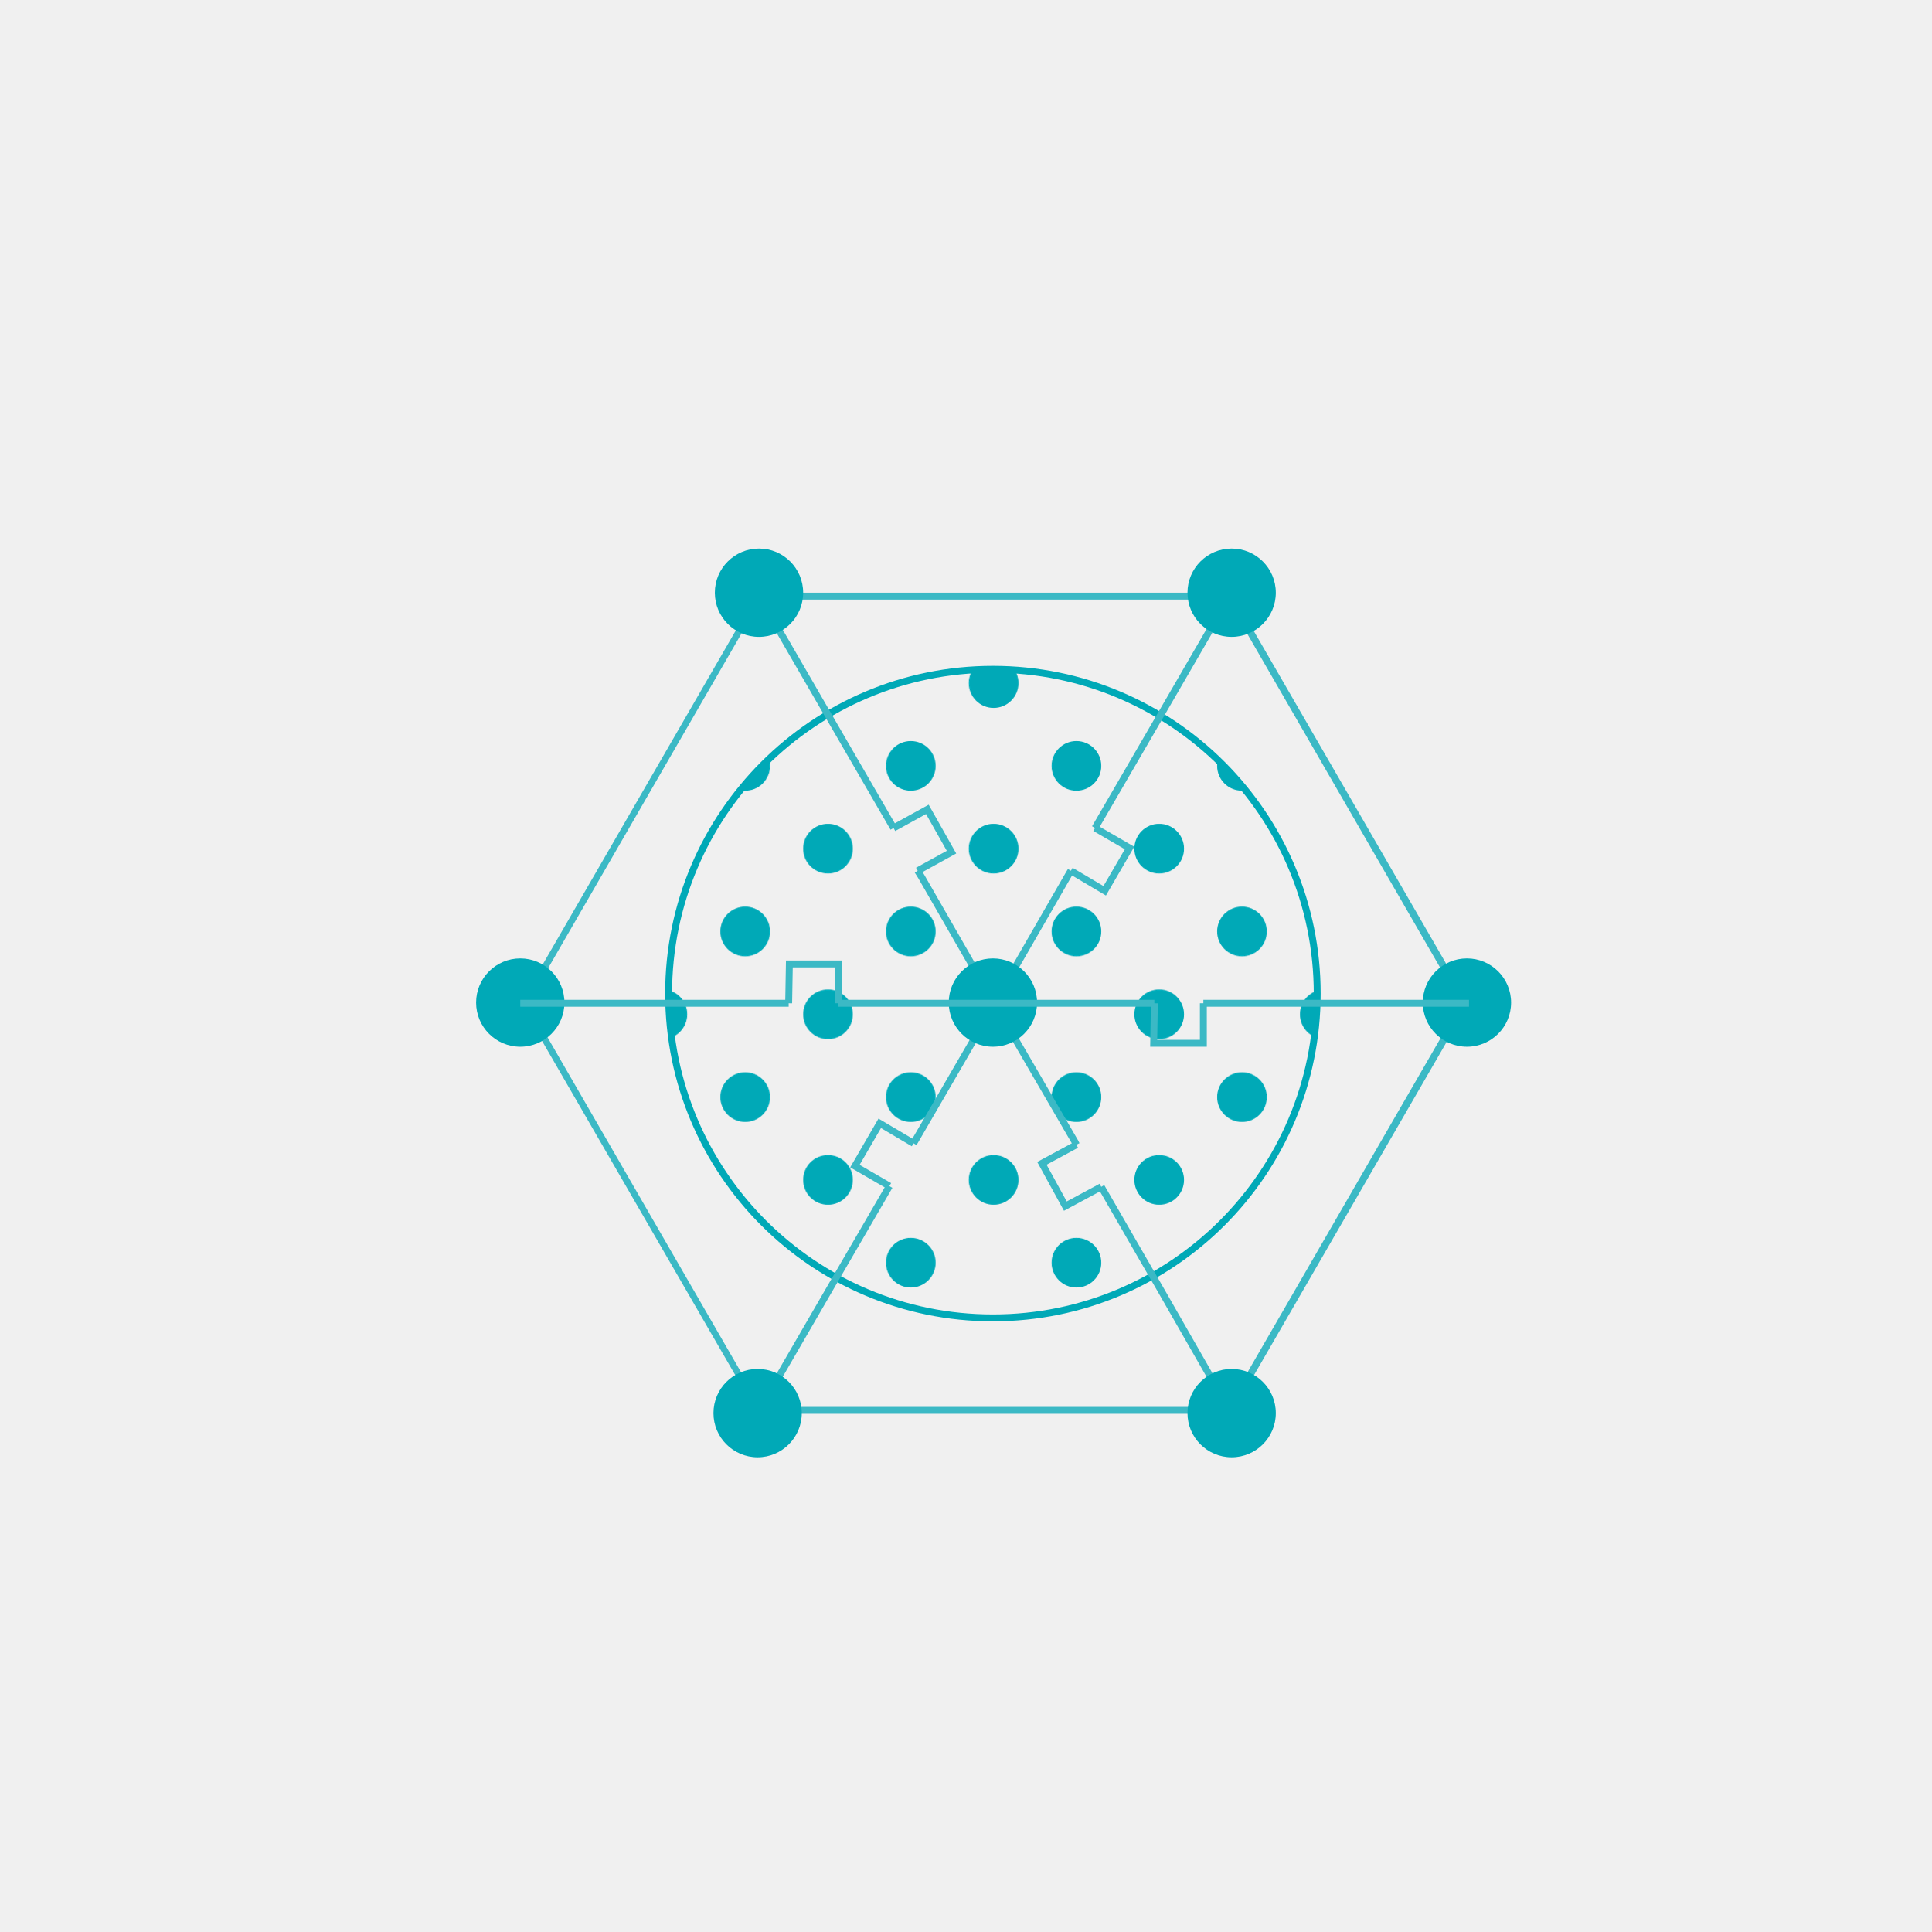
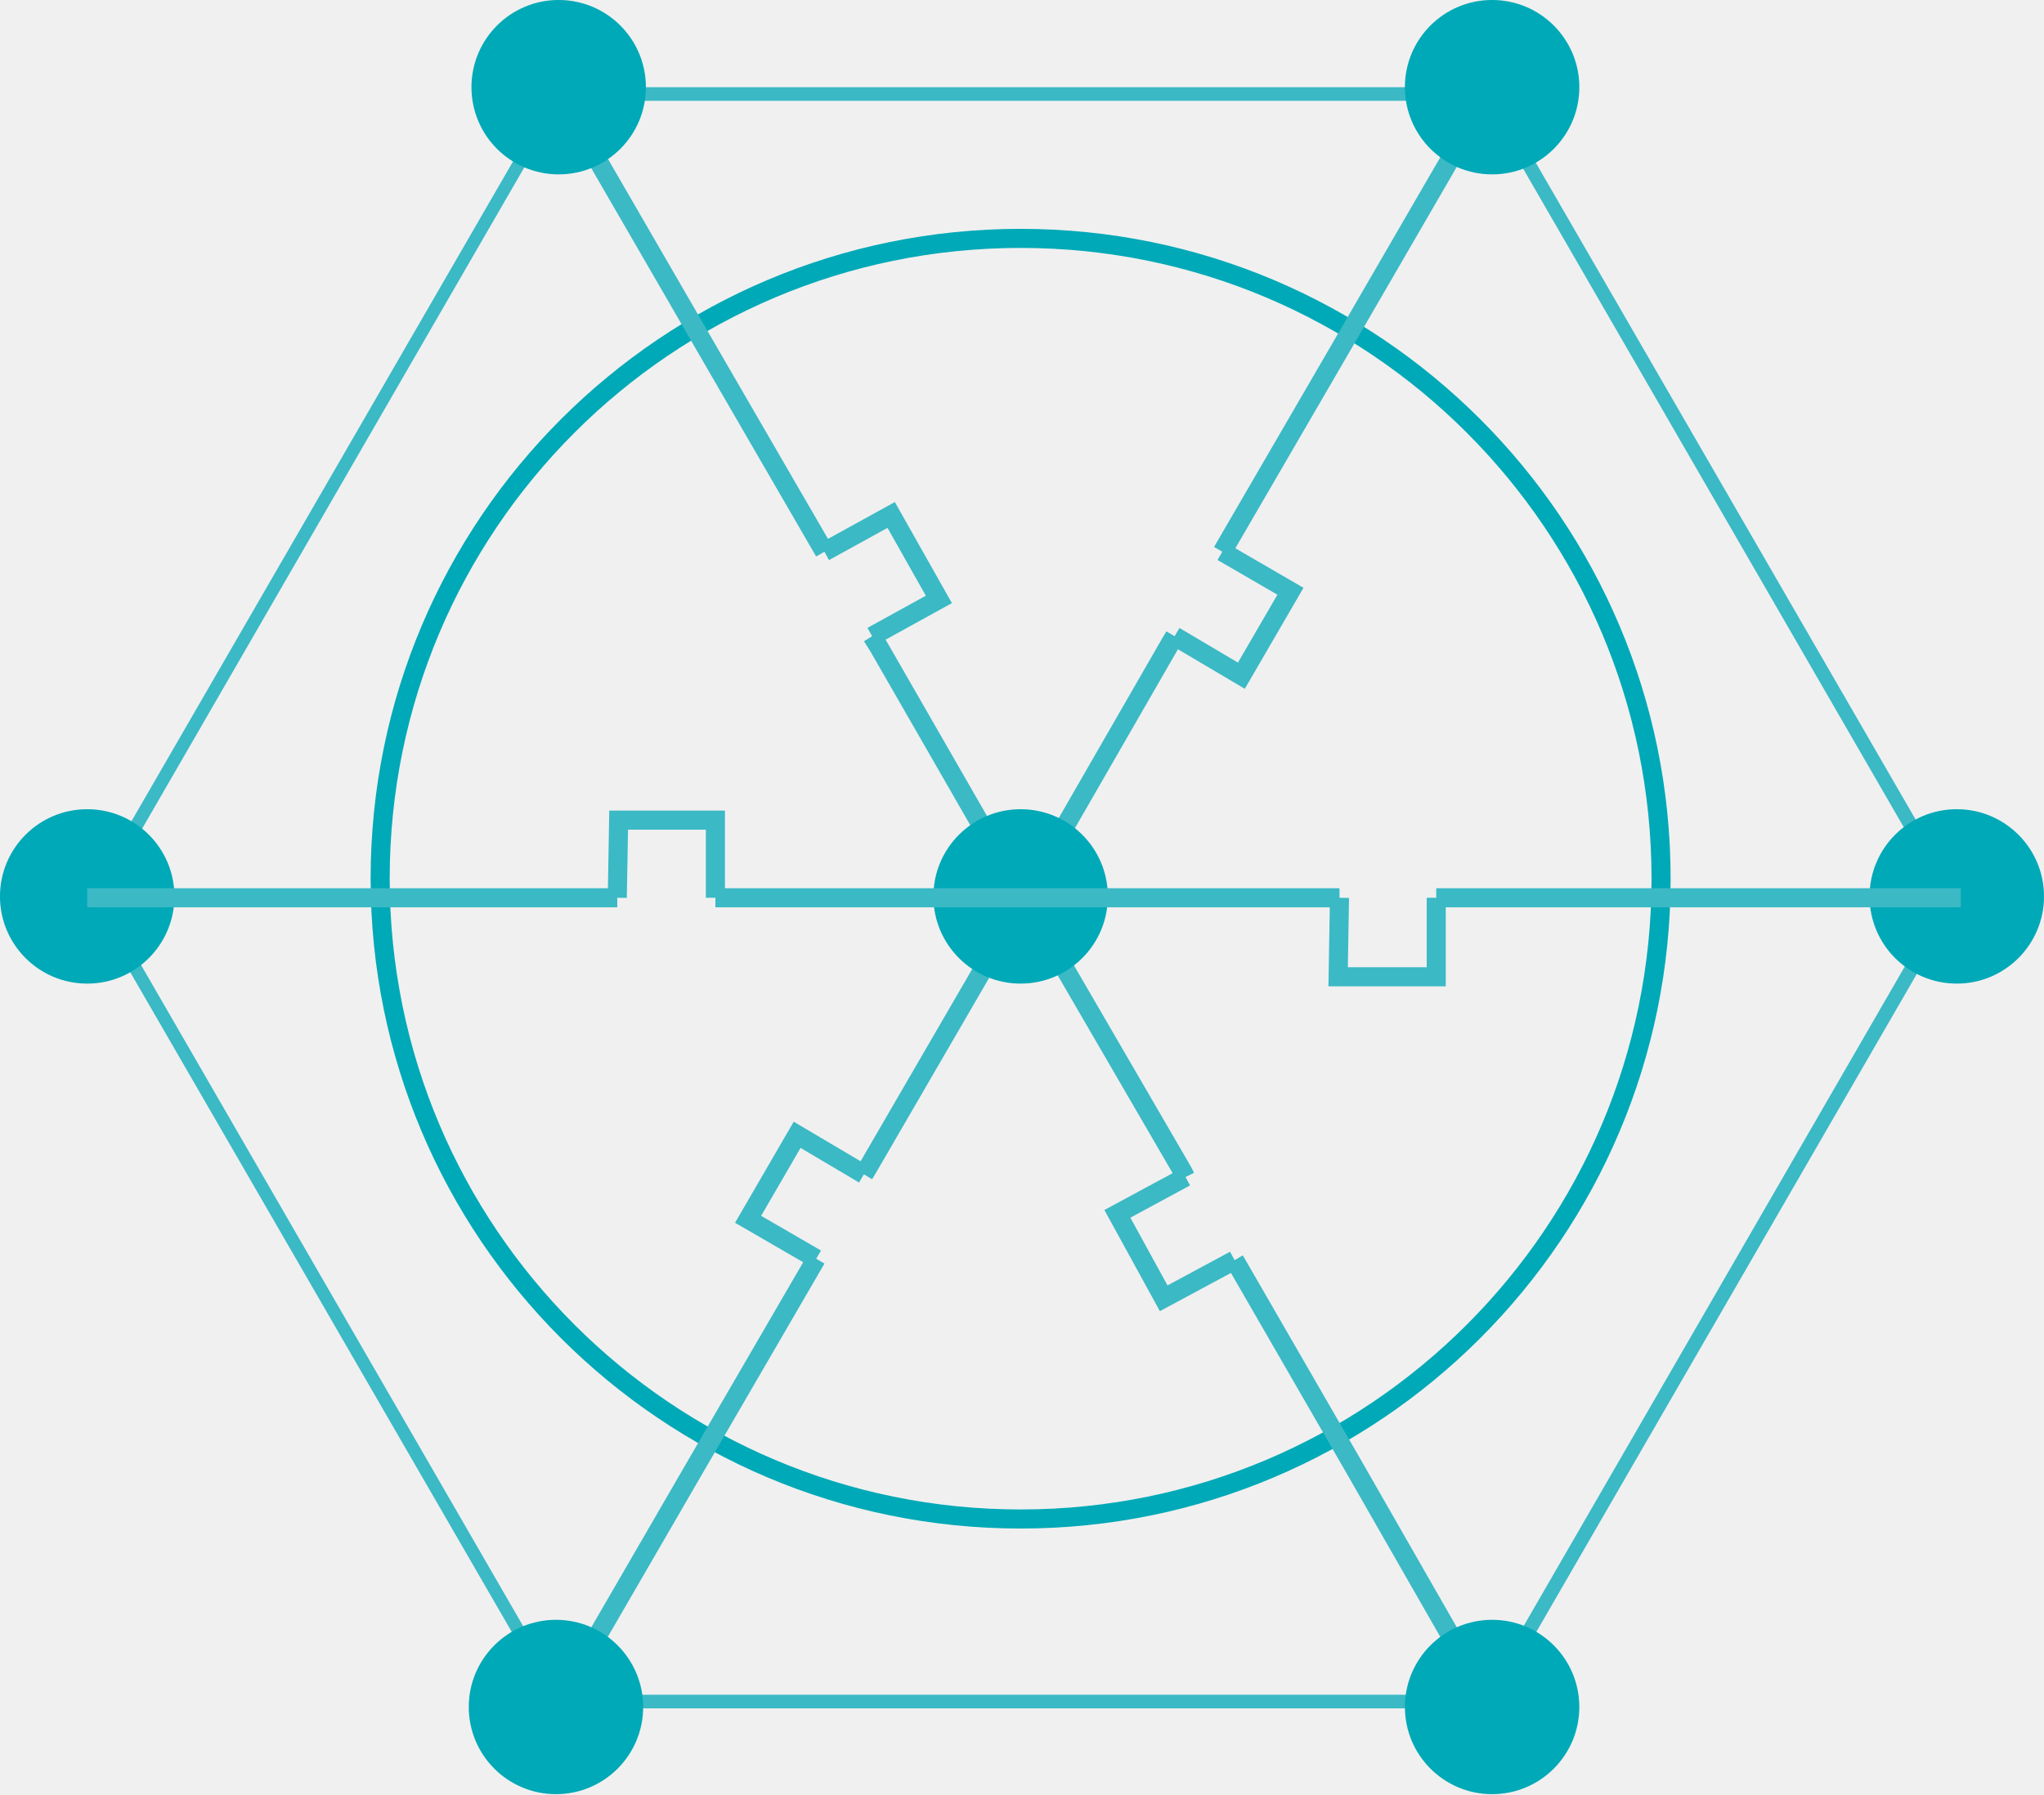
- <svg xmlns="http://www.w3.org/2000/svg" xmlns:xlink="http://www.w3.org/1999/xlink" version="1.1" id="Layer_1" x="0px" y="0px" viewBox="0 0 280 280" style="enable-background:new 0 0 280 280;" xml:space="preserve">
-   <style type="text/css">
- 	.st0{fill:none;}
- 	.st1{clip-path:url(#SVGID_2_);fill:#00A9B7;}
- 	.st2{fill:#3BB9C5;}
- 	.st3{fill:none;stroke:#3BB9C5;stroke-miterlimit:10;}
- 	.st4{fill:none;stroke:#3BB9C5;stroke-miterlimit:10;stroke-dasharray:6;}
- 	.st5{fill:none;stroke:#3BB9C5;stroke-miterlimit:10;stroke-dasharray:6.217,6.217;}
- 	.st6{fill:none;stroke:#3BB9C5;stroke-miterlimit:10;stroke-dasharray:5.955,5.955;}
- 	.st7{fill:none;stroke:#FFFFFF;stroke-width:6;stroke-linecap:round;stroke-linejoin:round;stroke-miterlimit:10;}
- 	.st8{fill:none;stroke:#3BB9C5;stroke-miterlimit:10;stroke-dasharray:6.559,6.559;}
- 	.st9{fill:none;stroke:#3BB9C5;stroke-miterlimit:10;stroke-dasharray:6.306,6.306;}
- 	.st10{fill:none;stroke:#3BB9C5;stroke-miterlimit:10;stroke-dasharray:5.76,5.76;}
- 	.st11{fill:none;stroke:#3BB9C5;stroke-miterlimit:10;stroke-dasharray:6.281,6.281;}
- 	.st12{fill:none;stroke:#3BB9C5;stroke-miterlimit:10;stroke-dasharray:6.55,6.55;}
- 	.st13{fill:url(#_6_dpi_30);stroke:#00A9B7;stroke-miterlimit:10;}
- 	.st14{fill:#00A9B7;}
- </style>
-   <pattern x="312" y="-621" width="48" height="48" patternUnits="userSpaceOnUse" id="_6_dpi_30" viewBox="3.6 -51.6 48 48" style="overflow:visible;">
+ <svg xmlns="http://www.w3.org/2000/svg" xmlns:xlink="http://www.w3.org/1999/xlink" version="1.1" id="Layer_1" x="0px" y="0px" width="107.143px" height="94.072px" viewBox="49.286 56.786 107.143 94.072" enable-background="new 49.286 56.786 107.143 94.072" xml:space="preserve">
+   <pattern x="0.5" y="200.5" width="34.286" height="34.286" patternUnits="userSpaceOnUse" id="_6_dpi_30" viewBox="2.571 -36.857 34.286 34.286" overflow="visible">
    <g>
-       <rect x="3.6" y="-51.6" class="st0" width="48" height="48" />
+       <polygon fill="none" points="2.571,-2.572 36.857,-2.572 36.857,-36.857 2.571,-36.857   " />
      <g>
-         <defs>
-           <rect id="SVGID_1_" x="3.6" y="-51.6" width="48" height="48" />
-         </defs>
-         <clipPath id="SVGID_2_">
-           <use xlink:href="#SVGID_1_" style="overflow:visible;" />
-         </clipPath>
-         <circle class="st1" cx="27.6" cy="-51.6" r="3.6" />
-         <circle class="st1" cx="51.6" cy="-51.6" r="3.6" />
-         <circle class="st1" cx="27.6" cy="-27.6" r="3.6" />
-         <circle class="st1" cx="51.6" cy="-27.6" r="3.6" />
-         <circle class="st1" cx="39.6" cy="-39.6" r="3.6" />
-         <circle class="st1" cx="15.6" cy="-39.6" r="3.6" />
-         <circle class="st1" cx="39.6" cy="-15.6" r="3.6" />
-         <circle class="st1" cx="15.6" cy="-15.6" r="3.6" />
-         <circle class="st1" cx="3.6" cy="-51.6" r="3.6" />
-         <circle class="st1" cx="3.6" cy="-27.6" r="3.6" />
-         <circle class="st1" cx="27.6" cy="-3.6" r="3.6" />
-         <circle class="st1" cx="51.6" cy="-3.6" r="3.6" />
-         <circle class="st1" cx="3.6" cy="-3.6" r="3.6" />
+         <polygon fill="none" points="2.571,-2.572 36.857,-2.572 36.857,-36.857 2.571,-36.857    " />
+         <g>
+           <g>
+             <defs>
+               <rect id="SVGID_1_" x="2.571" y="-36.857" width="34.286" height="34.285" />
+             </defs>
+             <clipPath id="SVGID_2_">
+               <use xlink:href="#SVGID_1_" overflow="visible" />
+             </clipPath>
+             <path clip-path="url(#SVGID_2_)" fill="#00A9B7" d="M19.714,0c1.42,0,2.571-1.151,2.571-2.572c0-1.42-1.151-2.57-2.571-2.57       c-1.42,0-2.571,1.15-2.571,2.57C17.143-1.151,18.294,0,19.714,0z" />
+           </g>
+           <g>
+             <defs>
+               <rect id="SVGID_3_" x="2.571" y="-36.857" width="34.286" height="34.285" />
+             </defs>
+             <clipPath id="SVGID_4_">
+               <use xlink:href="#SVGID_3_" overflow="visible" />
+             </clipPath>
+             <path clip-path="url(#SVGID_4_)" fill="#00A9B7" d="M36.857,0c1.42,0,2.572-1.151,2.572-2.572c0-1.42-1.151-2.57-2.572-2.57       c-1.42,0-2.571,1.15-2.571,2.57C34.286-1.151,35.437,0,36.857,0z" />
+           </g>
+           <g>
+             <defs>
+               <rect id="SVGID_5_" x="2.571" y="-36.857" width="34.286" height="34.285" />
+             </defs>
+             <clipPath id="SVGID_6_">
+               <use xlink:href="#SVGID_5_" overflow="visible" />
+             </clipPath>
+             <path clip-path="url(#SVGID_6_)" fill="#00A9B7" d="M19.714-17.143c1.42,0,2.571-1.152,2.571-2.572s-1.151-2.57-2.571-2.57       c-1.42,0-2.571,1.15-2.571,2.57S18.294-17.143,19.714-17.143z" />
+           </g>
+           <g>
+             <defs>
+               <rect id="SVGID_7_" x="2.571" y="-36.857" width="34.286" height="34.285" />
+             </defs>
+             <clipPath id="SVGID_8_">
+               <use xlink:href="#SVGID_7_" overflow="visible" />
+             </clipPath>
+             <path clip-path="url(#SVGID_8_)" fill="#00A9B7" d="M36.857-17.143c1.42,0,2.572-1.152,2.572-2.572s-1.151-2.57-2.572-2.57       c-1.42,0-2.571,1.15-2.571,2.57S35.437-17.143,36.857-17.143z" />
+           </g>
+           <g>
+             <defs>
+               <rect id="SVGID_9_" x="2.571" y="-36.857" width="34.286" height="34.285" />
+             </defs>
+             <clipPath id="SVGID_10_">
+               <use xlink:href="#SVGID_9_" overflow="visible" />
+             </clipPath>
+             <path clip-path="url(#SVGID_10_)" fill="#00A9B7" d="M28.286-8.572c1.42,0,2.571-1.15,2.571-2.57s-1.151-2.572-2.571-2.572       c-1.42,0-2.571,1.152-2.571,2.572S26.866-8.572,28.286-8.572z" />
+           </g>
+           <g>
+             <defs>
+               <rect id="SVGID_11_" x="2.571" y="-36.857" width="34.286" height="34.285" />
+             </defs>
+             <clipPath id="SVGID_12_">
+               <use xlink:href="#SVGID_11_" overflow="visible" />
+             </clipPath>
+             <path clip-path="url(#SVGID_12_)" fill="#00A9B7" d="M11.143-8.572c1.42,0,2.571-1.15,2.571-2.57s-1.151-2.572-2.571-2.572       c-1.42,0-2.572,1.152-2.572,2.572S9.723-8.572,11.143-8.572z" />
+           </g>
+           <g>
+             <defs>
+               <rect id="SVGID_13_" x="2.571" y="-36.857" width="34.286" height="34.285" />
+             </defs>
+             <clipPath id="SVGID_14_">
+               <use xlink:href="#SVGID_13_" overflow="visible" />
+             </clipPath>
+             <path clip-path="url(#SVGID_14_)" fill="#00A9B7" d="M28.286-25.715c1.42,0,2.571-1.15,2.571-2.57       c0-1.421-1.151-2.572-2.571-2.572c-1.42,0-2.571,1.151-2.571,2.572C25.714-26.865,26.866-25.715,28.286-25.715z" />
+           </g>
+           <g>
+             <defs>
+               <rect id="SVGID_15_" x="2.571" y="-36.857" width="34.286" height="34.285" />
+             </defs>
+             <clipPath id="SVGID_16_">
+               <use xlink:href="#SVGID_15_" overflow="visible" />
+             </clipPath>
+             <path clip-path="url(#SVGID_16_)" fill="#00A9B7" d="M11.143-25.715c1.42,0,2.571-1.15,2.571-2.57       c0-1.421-1.151-2.572-2.571-2.572c-1.42,0-2.572,1.151-2.572,2.572C8.571-26.865,9.723-25.715,11.143-25.715z" />
+           </g>
+           <g>
+             <defs>
+               <rect id="SVGID_17_" x="2.571" y="-36.857" width="34.286" height="34.285" />
+             </defs>
+             <clipPath id="SVGID_18_">
+               <use xlink:href="#SVGID_17_" overflow="visible" />
+             </clipPath>
+             <path clip-path="url(#SVGID_18_)" fill="#00A9B7" d="M2.571,0c1.42,0,2.572-1.151,2.572-2.572c0-1.42-1.151-2.57-2.572-2.57       C1.151-5.143,0-3.992,0-2.572C0-1.151,1.151,0,2.571,0z" />
+           </g>
+           <g>
+             <defs>
+               <rect id="SVGID_19_" x="2.571" y="-36.857" width="34.286" height="34.285" />
+             </defs>
+             <clipPath id="SVGID_20_">
+               <use xlink:href="#SVGID_19_" overflow="visible" />
+             </clipPath>
+             <path clip-path="url(#SVGID_20_)" fill="#00A9B7" d="M2.571-17.143c1.42,0,2.572-1.152,2.572-2.572s-1.151-2.57-2.572-2.57       c-1.42,0-2.571,1.15-2.571,2.57S1.151-17.143,2.571-17.143z" />
+           </g>
+           <g>
+             <defs>
+               <rect id="SVGID_21_" x="2.571" y="-36.857" width="34.286" height="34.285" />
+             </defs>
+             <clipPath id="SVGID_22_">
+               <use xlink:href="#SVGID_21_" overflow="visible" />
+             </clipPath>
+             <path clip-path="url(#SVGID_22_)" fill="#00A9B7" d="M19.714-34.285c1.42,0,2.571-1.152,2.571-2.572s-1.151-2.571-2.571-2.571       c-1.42,0-2.571,1.151-2.571,2.571S18.294-34.285,19.714-34.285z" />
+           </g>
+           <g>
+             <defs>
+               <rect id="SVGID_23_" x="2.571" y="-36.857" width="34.286" height="34.285" />
+             </defs>
+             <clipPath id="SVGID_24_">
+               <use xlink:href="#SVGID_23_" overflow="visible" />
+             </clipPath>
+             <path clip-path="url(#SVGID_24_)" fill="#00A9B7" d="M36.857-34.285c1.42,0,2.572-1.152,2.572-2.572s-1.151-2.571-2.572-2.571       c-1.42,0-2.571,1.151-2.571,2.571S35.437-34.285,36.857-34.285z" />
+           </g>
+           <g>
+             <defs>
+               <rect id="SVGID_25_" x="2.571" y="-36.857" width="34.286" height="34.285" />
+             </defs>
+             <clipPath id="SVGID_26_">
+               <use xlink:href="#SVGID_25_" overflow="visible" />
+             </clipPath>
+             <path clip-path="url(#SVGID_26_)" fill="#00A9B7" d="M2.571-34.285c1.42,0,2.572-1.152,2.572-2.572s-1.151-2.571-2.572-2.571       C1.151-39.429,0-38.277,0-36.857S1.151-34.285,2.571-34.285z" />
+           </g>
+         </g>
      </g>
    </g>
  </pattern>
  <g>
-     <circle class="st13" cx="143.9" cy="144" r="47" />
+     <pattern id="SVGID_27_" xlink:href="#_6_dpi_30" patternTransform="matrix(0.7143 0 0 -0.7143 -2273.459 -13458.806)">
+ 	</pattern>
+     <circle fill="url(#SVGID_27_)" stroke="#00A9B7" stroke-miterlimit="10" cx="102.785" cy="102.857" r="33.572" />
    <g>
-       <path class="st2" d="M177.9,86.9l33.8,58.5l-33.8,58.5h-67.6l-33.8-58.5l33.8-58.5H177.9 M178.5,85.9h-68.7l-34.4,59.5l34.4,59.5    h68.7l34.4-59.5L178.5,85.9L178.5,85.9z" />
+       <path fill="#3BB9C5" d="M127.071,62.071l24.144,41.786l-24.144,41.785H78.786l-24.143-41.785l24.143-41.786H127.071 M127.5,61.357    H78.429l-24.572,42.5l24.572,42.5H127.5l24.571-42.5L127.5,61.357L127.5,61.357z" />
    </g>
-     <polyline class="st3" points="133,126.2 133.5,127 140.8,139.7 144.1,145.4 144.1,145.5 141,150.9 132.7,165.2 132.4,165.7  " />
-     <polyline class="st3" points="128.9,171.9 120.3,186.7 113,199.3 109.8,204.9  " />
-     <polyline class="st3" points="129.5,120 121.1,105.5 113,91.5 109.8,85.9  " />
-     <polyline class="st3" points="155.2,126.2 154.9,126.7 147.3,139.9 144.1,145.4 144.2,145.4 147.2,150.7 155.8,165.5 156,165.9     " />
-     <polyline class="st3" points="159.6,172 168.2,186.9 175.3,199.3 178.5,204.8  " />
-     <polyline class="st3" points="158.7,120 167.3,105.2 175.3,91.4 178.4,85.9 178.5,85.7  " />
-     <circle class="st14" cx="178.5" cy="204.8" r="6.4" />
-     <circle class="st14" cx="212.6" cy="145.3" r="6.4" />
-     <circle class="st14" cx="143.9" cy="145.3" r="6.4" />
-     <circle class="st14" cx="178.5" cy="85.9" r="6.4" />
-     <circle class="st14" cx="110" cy="85.9" r="6.4" />
-     <circle class="st14" cx="75.4" cy="145.3" r="6.4" />
-     <circle class="st14" cx="109.8" cy="204.8" r="6.4" />
-     <polyline class="st3" points="75.4,145.4 81.8,145.4 97.4,145.4 114.3,145.4  " />
-     <polyline class="st3" points="212.9,145.4 206.2,145.4 191.5,145.4 174.4,145.4  " />
-     <polyline class="st3" points="167.3,145.4 166.6,145.4 150.3,145.4 144.2,145.4 144.1,145.4 137.5,145.4 122.2,145.4 121.5,145.4     " />
-     <polyline class="st3" points="158.7,120 163.7,122.9 160.1,129.1 155.2,126.2  " />
-     <polyline class="st3" points="167.3,145.4 167.2,151.2 174.4,151.2 174.4,145.4  " />
-     <polyline class="st3" points="156,165.9 151,168.6 154.4,174.8 159.6,172  " />
-     <polyline class="st3" points="128.9,171.9 123.9,169 127.5,162.8 132.4,165.7  " />
-     <polyline class="st3" points="121.5,145.4 121.5,139.7 114.4,139.7 114.3,145.4  " />
-     <polyline class="st3" points="129.5,120 134.4,117.3 137.9,123.5 133,126.2  " />
+     <polyline fill="none" stroke="#3BB9C5" stroke-miterlimit="10" points="95,90.143 95.357,90.714 100.571,99.786 102.929,103.857    102.929,103.929 100.715,107.785 94.786,118 94.571,118.357  " />
+     <polyline fill="none" stroke="#3BB9C5" stroke-miterlimit="10" points="92.071,122.785 85.929,133.357 80.714,142.357    78.429,146.357  " />
+     <polyline fill="none" stroke="#3BB9C5" stroke-miterlimit="10" points="92.5,85.714 86.5,75.357 80.714,65.357 78.429,61.357  " />
+     <polyline fill="none" stroke="#3BB9C5" stroke-miterlimit="10" points="110.857,90.143 110.643,90.5 105.215,99.929    102.929,103.857 103,103.857 105.143,107.643 111.285,118.215 111.429,118.5  " />
+     <polyline fill="none" stroke="#3BB9C5" stroke-miterlimit="10" points="114,122.857 120.143,133.5 125.215,142.357 127.5,146.285     " />
+     <polyline fill="none" stroke="#3BB9C5" stroke-miterlimit="10" points="113.357,85.714 119.5,75.143 125.215,65.286    127.429,61.357 127.5,61.214  " />
+     <circle fill="#00A9B7" cx="127.5" cy="146.286" r="4.571" />
+     <circle fill="#00A9B7" cx="151.857" cy="103.786" r="4.572" />
+     <circle fill="#00A9B7" cx="102.785" cy="103.786" r="4.572" />
+     <circle fill="#00A9B7" cx="127.5" cy="61.357" r="4.572" />
+     <circle fill="#00A9B7" cx="78.571" cy="61.357" r="4.572" />
+     <circle fill="#00A9B7" cx="53.857" cy="103.786" r="4.572" />
+     <circle fill="#00A9B7" cx="78.429" cy="146.286" r="4.571" />
+     <polyline fill="none" stroke="#3BB9C5" stroke-miterlimit="10" points="53.857,103.857 58.429,103.857 69.571,103.857    81.643,103.857  " />
+     <polyline fill="none" stroke="#3BB9C5" stroke-miterlimit="10" points="152.071,103.857 147.285,103.857 136.785,103.857    124.571,103.857  " />
+     <polyline fill="none" stroke="#3BB9C5" stroke-miterlimit="10" points="119.5,103.857 119,103.857 107.357,103.857 103,103.857    102.929,103.857 98.214,103.857 87.286,103.857 86.786,103.857  " />
+     <polyline fill="none" stroke="#3BB9C5" stroke-miterlimit="10" points="113.357,85.714 116.929,87.786 114.357,92.214    110.857,90.143  " />
+     <polyline fill="none" stroke="#3BB9C5" stroke-miterlimit="10" points="119.5,103.857 119.429,108 124.571,108 124.571,103.857     " />
+     <polyline fill="none" stroke="#3BB9C5" stroke-miterlimit="10" points="111.429,118.5 107.857,120.429 110.285,124.857    114,122.857  " />
+     <polyline fill="none" stroke="#3BB9C5" stroke-miterlimit="10" points="92.071,122.785 88.5,120.715 91.071,116.285    94.571,118.357  " />
+     <polyline fill="none" stroke="#3BB9C5" stroke-miterlimit="10" points="86.786,103.857 86.786,99.786 81.714,99.786    81.643,103.857  " />
+     <polyline fill="none" stroke="#3BB9C5" stroke-miterlimit="10" points="92.5,85.714 96,83.786 98.5,88.214 95,90.143  " />
  </g>
</svg>
